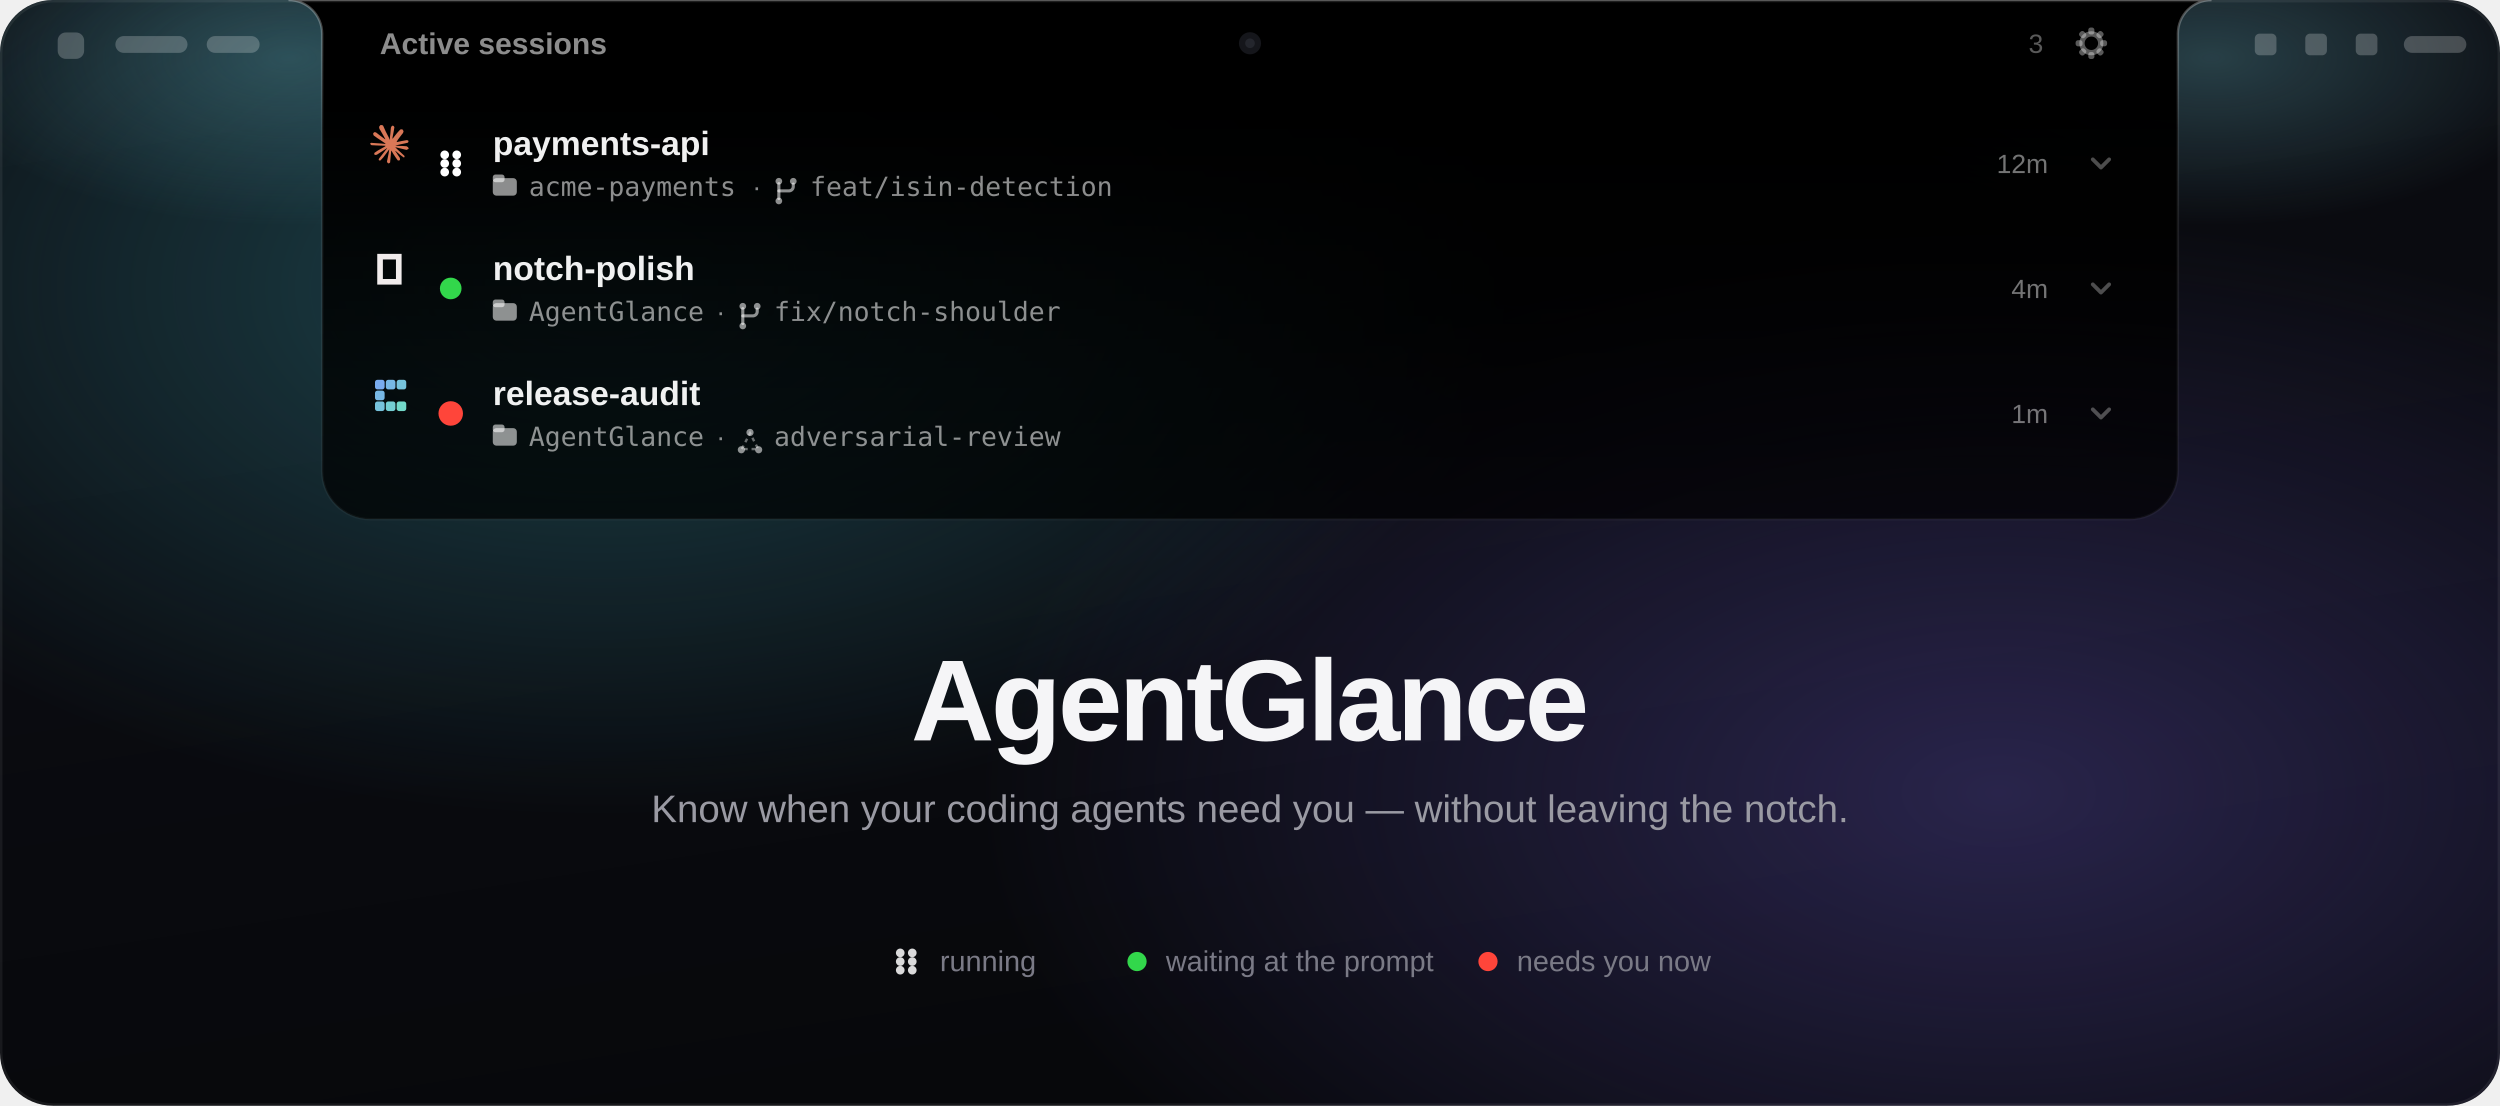
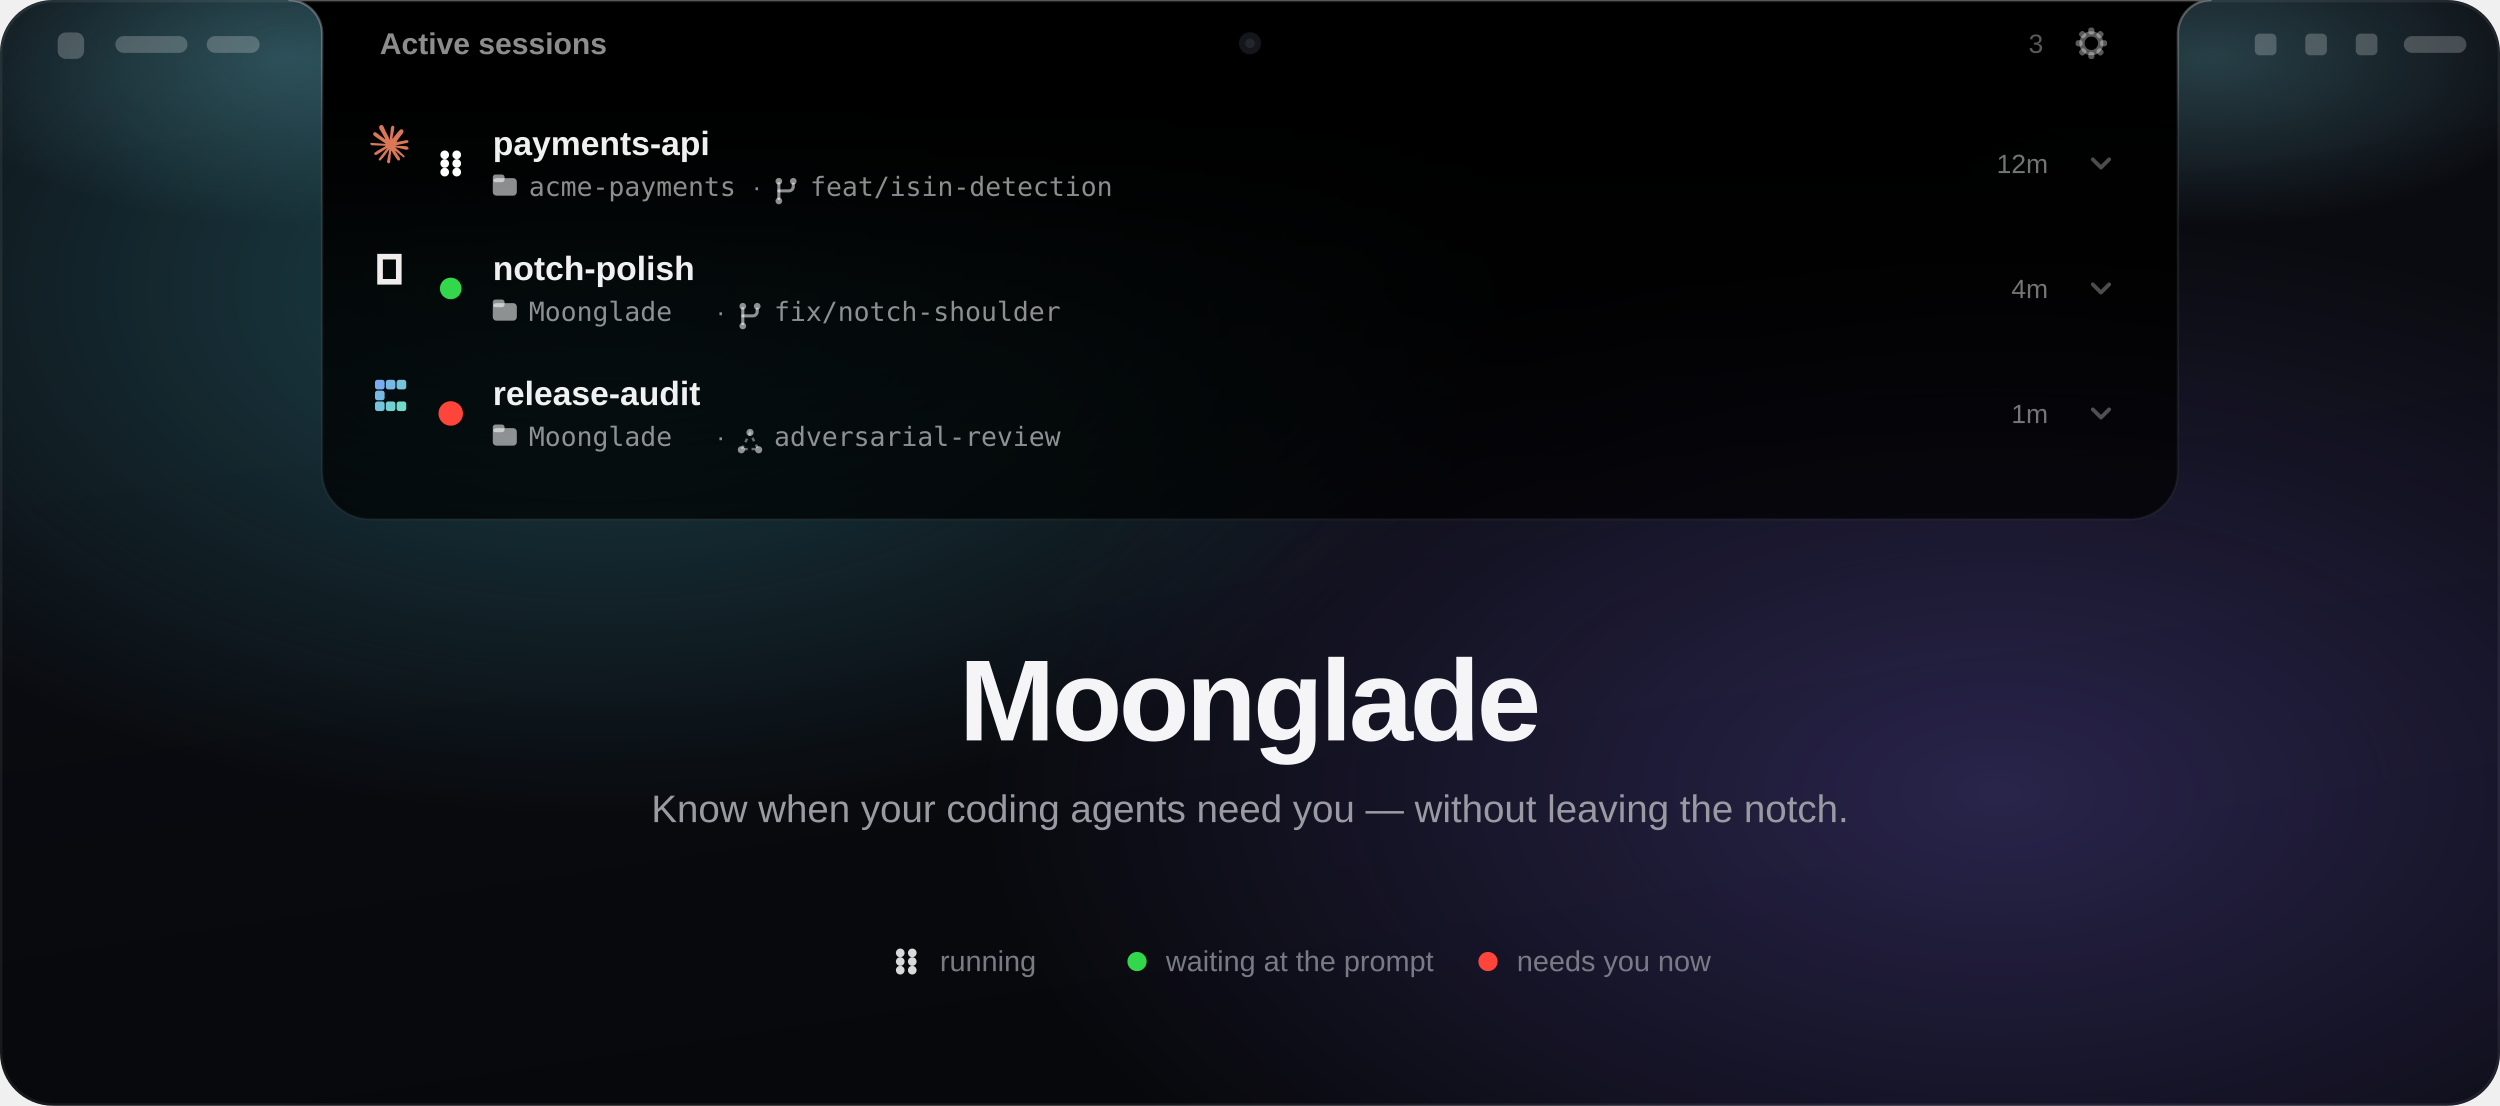
- <svg xmlns="http://www.w3.org/2000/svg" width="1040" height="460" viewBox="0 0 1040 460" role="img" aria-label="AgentGlance — the expanded notch panel listing three live coding agent sessions">
+ <svg xmlns="http://www.w3.org/2000/svg" width="1040" height="460" viewBox="0 0 1040 460" role="img" aria-label="Moonglade — the expanded notch panel listing three live coding agent sessions">
  <defs>
    <linearGradient id="ag-desk" x1="0" y1="0" x2="0.35" y2="1">
      <stop offset="0" stop-color="#0c0d12" />
      <stop offset="0.55" stop-color="#0a0b10" />
      <stop offset="1" stop-color="#07080b" />
    </linearGradient>
    <radialGradient id="ag-aurora1" cx="0.5" cy="0.5" r="0.5">
      <stop offset="0" stop-color="#2b6f7a" stop-opacity="0.55" />
      <stop offset="1" stop-color="#2b6f7a" stop-opacity="0" />
    </radialGradient>
    <radialGradient id="ag-aurora2" cx="0.5" cy="0.5" r="0.5">
      <stop offset="0" stop-color="#4a3f8a" stop-opacity="0.5" />
      <stop offset="1" stop-color="#4a3f8a" stop-opacity="0" />
    </radialGradient>
    <linearGradient id="ag-scrim" x1="0" y1="0" x2="0" y2="1">
      <stop offset="0" stop-color="#000000" stop-opacity="1" />
      <stop offset="0.19" stop-color="#000000" stop-opacity="1" />
      <stop offset="0.32" stop-color="#000000" stop-opacity="0.97" />
      <stop offset="0.50" stop-color="#000000" stop-opacity="0.91" />
      <stop offset="0.72" stop-color="#000000" stop-opacity="0.85" />
      <stop offset="1" stop-color="#000000" stop-opacity="0.80" />
    </linearGradient>
    <linearGradient id="ag-rim" x1="0" y1="0" x2="0" y2="1">
      <stop offset="0" stop-color="#ffffff" stop-opacity="0.30" />
      <stop offset="0.25" stop-color="#ffffff" stop-opacity="0.10" />
      <stop offset="1" stop-color="#ffffff" stop-opacity="0.04" />
    </linearGradient>
    <radialGradient id="ag-shoulderLight" cx="0.5" cy="0.5" r="0.5">
      <stop offset="0" stop-color="#69b6c4" stop-opacity="0.30" />
      <stop offset="1" stop-color="#69b6c4" stop-opacity="0" />
    </radialGradient>
    <filter id="ag-frost" x="-25%" y="-25%" width="150%" height="150%">
      <feGaussianBlur stdDeviation="16" />
    </filter>
    <path id="ag-panel" d="M120 0 C127.73 0 134 6.27 134 14 L134 196 C134 207.05 142.95 216 154 216 L886 216 C897.05 216 906 207.05 906 196 L906 14 C906 6.27 912.27 0 920 0 Z" />
    <clipPath id="ag-panelClip">
      <use href="#ag-panel" />
    </clipPath>
    <clipPath id="ag-screenClip">
      <rect x="0" y="0" width="1040" height="460" rx="22" />
    </clipPath>
  </defs>
  <g clip-path="url(#ag-screenClip)">
    <rect width="1040" height="460" fill="url(#ag-desk)" />
    <g id="ag-blobs">
      <ellipse cx="250" cy="120" rx="380" ry="220" fill="url(#ag-aurora1)" />
      <ellipse cx="830" cy="330" rx="420" ry="240" fill="url(#ag-aurora2)" />
    </g>
    <ellipse cx="120" cy="24" rx="150" ry="70" fill="url(#ag-shoulderLight)" />
    <ellipse cx="920" cy="24" rx="150" ry="70" fill="url(#ag-shoulderLight)" />
    <g fill="#ffffff" fill-opacity="0.22">
      <rect x="24" y="13.5" width="11" height="11" rx="3.4" />
      <rect x="48" y="15" width="30" height="7" rx="3.5" />
      <rect x="86" y="15" width="22" height="7" rx="3.5" />
      <rect x="938" y="14" width="9" height="9" rx="2" />
      <rect x="959" y="14" width="9" height="9" rx="2" />
      <rect x="980" y="14" width="9" height="9" rx="2" />
      <rect x="1000" y="15" width="26" height="7" rx="3.5" />
    </g>
    <g clip-path="url(#ag-panelClip)">
      <use href="#ag-blobs" filter="url(#ag-frost)" />
      <rect x="120" y="0" width="800" height="216" fill="url(#ag-scrim)" />
    </g>
    <use href="#ag-panel" fill="none" stroke="url(#ag-rim)" stroke-width="1" />
    <circle cx="520" cy="18" r="4.6" fill="#15161b" />
    <circle cx="520" cy="18" r="2" fill="#24262d" />
    <text x="158" y="22.5" font-family="-apple-system,'SF Pro Text','Helvetica Neue',Arial,sans-serif" font-size="12.5" font-weight="600" fill="#ffffff" fill-opacity="0.55">Active sessions</text>
    <text x="850" y="22" text-anchor="end" font-family="-apple-system,'SF Pro Rounded','SF Pro Text',Arial,sans-serif" font-size="11" font-weight="500" fill="#ffffff" fill-opacity="0.35">3</text>
    <g transform="translate(870 18)" fill="#ffffff" fill-opacity="0.35">
      <circle r="3.9" fill="none" stroke="#ffffff" stroke-opacity="0.35" stroke-width="2.2" />
      <rect x="-1.28" y="-6.55" width="2.55" height="2.9" rx="1" transform="rotate(0)" />
      <rect x="-1.28" y="-6.55" width="2.55" height="2.9" rx="1" transform="rotate(45)" />
      <rect x="-1.28" y="-6.55" width="2.55" height="2.9" rx="1" transform="rotate(90)" />
      <rect x="-1.28" y="-6.55" width="2.55" height="2.9" rx="1" transform="rotate(135)" />
      <rect x="-1.28" y="-6.55" width="2.55" height="2.9" rx="1" transform="rotate(180)" />
      <rect x="-1.28" y="-6.55" width="2.55" height="2.9" rx="1" transform="rotate(225)" />
      <rect x="-1.28" y="-6.55" width="2.55" height="2.9" rx="1" transform="rotate(270)" />
      <rect x="-1.28" y="-6.55" width="2.55" height="2.9" rx="1" transform="rotate(315)" />
    </g>
    <g transform="translate(154 52)">
      <g transform="scale(0.6667)" fill="#D97757">
        <path d="m4.714 15.956 4.717-2.647.079-.231-.079-.128h-.231l-.789-.049-2.696-.073-2.337-.097-2.265-.121-.571-.121-.534-.704.055-.352.48-.322.686.061 1.518.103 2.277.158 1.651.097 2.447.255h.389l.055-.158-.134-.097-.103-.097L6.973 9.836l-2.55-1.688-1.336-.971-.723-.492-.364-.461-.158-1.008.656-.723.88.061.225.061.892.686 1.906 1.475 2.489 1.834.364.303.146-.103.018-.073-.164-.273-1.354-2.447-1.445-2.489-.643-1.032-.17-.619c-.061-.255-.103-.467-.103-.729L6.287.134 6.7 0l.996.134.419.364.619 1.415 1.002 2.228 1.554 3.03.455.898.243.832.091.255h.158v-.146l.128-1.706.237-2.095.231-2.696.079-.759.376-.911.747-.492.583.279.48.686-.067.443-.285 1.852-.559 2.902-.364 1.943h.212l.243-.243.984-1.305 1.651-2.064.729-.82.85-.905.546-.431h1.032l.759 1.129-.34 1.166-1.062 1.348-.88 1.141-1.263 1.7-.789 1.36.073.109.188-.018 2.853-.607 1.542-.279 1.84-.316.832.389.091.395-.328.807-1.967.486-2.307.461-3.436.814-.043.03.049.061 1.548.146.662.036h1.621l3.018.225.789.522.474.638-.079.486-1.214.619-1.639-.389-3.825-.911-1.311-.328h-.182v.109l1.093 1.069 2.003 1.809 2.507 2.331.128.577-.322.455-.34-.049-2.204-1.657-.85-.747-1.925-1.621h-.128v.17l.443.65 2.344 3.521.121 1.081-.17.352-.607.212-.668-.121-1.372-1.925L14.38 17.959l-1.141-1.943-.14.079-.674 7.255-.316.37-.729.279-.607-.461-.322-.747.322-1.475.389-1.925.316-1.53.285-1.9.17-.631-.012-.043-.14.018-1.433 1.967-2.18 2.945-1.724 1.846-.413.164-.716-.37.067-.662.401-.589 2.386-3.036 1.439-1.882.929-1.087-.006-.158h-.055l-6.338 4.116-1.129.146-.486-.455.061-.747.231-.243 1.906-1.311Z" />
      </g>
    </g>
    <g fill="#ffffff">
      <circle cx="185" cy="64.4" r="1.8">
        <animate attributeName="opacity" calcMode="discrete" values="1;0;0;0;0;1;1;1;1;1" dur="0.8s" repeatCount="indefinite" />
      </circle>
      <circle cx="185" cy="68" r="1.8">
        <animate attributeName="opacity" calcMode="discrete" values="0;0;0;0;1;1;1;1;1;0" dur="0.8s" repeatCount="indefinite" />
      </circle>
      <circle cx="185" cy="71.6" r="1.8">
        <animate attributeName="opacity" calcMode="discrete" values="0;0;1;1;1;1;1;1;0;0" dur="0.8s" repeatCount="indefinite" />
      </circle>
      <circle cx="190" cy="64.4" r="1.8">
        <animate attributeName="opacity" calcMode="discrete" values="1;1;1;0;0;0;0;1;1;1" dur="0.8s" repeatCount="indefinite" />
      </circle>
      <circle cx="190" cy="68" r="1.8">
        <animate attributeName="opacity" calcMode="discrete" values="1;1;1;1;0;0;0;0;0;1" dur="0.8s" repeatCount="indefinite" />
      </circle>
      <circle cx="190" cy="71.6" r="1.8">
        <animate attributeName="opacity" calcMode="discrete" values="1;1;1;1;1;1;0;0;0;0" dur="0.8s" repeatCount="indefinite" />
      </circle>
    </g>
    <text x="205" y="64.5" font-family="-apple-system,'SF Pro Rounded','SF Pro Text',Arial,sans-serif" font-size="14" font-weight="600" fill="#ffffff" fill-opacity="0.94">payments-api</text>
    <g fill="#ffffff" fill-opacity="0.55">
      <g transform="translate(205 72)">
        <rect x="0" y="0.6" width="4.9" height="3.2" rx="1.1" />
        <rect x="0" y="2.1" width="10" height="7.3" rx="1.5" />
      </g>
      <text x="220" y="81.5" font-family="'SF Mono',ui-monospace,Menlo,monospace" font-size="11">acme-payments</text>
      <text x="313" y="81.5" font-family="-apple-system,Arial,sans-serif" font-size="11">·</text>
      <g transform="translate(322 74)" stroke="#ffffff" stroke-opacity="0.55" stroke-width="1.3" fill="none" stroke-linecap="round">
        <path d="M2 8.6 V2.4" />
        <path d="M2 5.4 h4.2 a1.8 1.8 0 0 0 1.8 -1.8 V2.6" />
        <circle cx="2" cy="1.4" r="1.4" fill="#ffffff" fill-opacity="0.55" stroke="none" />
        <circle cx="8" cy="1.4" r="1.4" fill="#ffffff" fill-opacity="0.55" stroke="none" />
        <circle cx="2" cy="9.6" r="1.4" fill="#ffffff" fill-opacity="0.55" stroke="none" />
      </g>
      <text x="337" y="81.5" font-family="'SF Mono',ui-monospace,Menlo,monospace" font-size="11">feat/isin-detection</text>
    </g>
    <text x="852" y="72" text-anchor="end" font-family="-apple-system,'SF Pro Rounded',Arial,sans-serif" font-size="11" font-weight="500" fill="#ffffff" fill-opacity="0.45">12m</text>
    <g transform="translate(874 68)" fill="none" stroke="#ffffff" stroke-opacity="0.3" stroke-width="1.6" stroke-linecap="round" stroke-linejoin="round">
      <path d="M-3.4 -1.7 L0 1.7 L3.4 -1.7" />
    </g>
    <g transform="translate(154 104)">
      <g transform="scale(0.05333)" fill="#F1ECEC">
        <path d="M245 30H55V270H245V30ZM99 74V226H201V74H99Z" fill-rule="evenodd" />
      </g>
    </g>
    <circle cx="187.5" cy="120" r="4.5" fill="#32d74b" />
    <text x="205" y="116.5" font-family="-apple-system,'SF Pro Rounded','SF Pro Text',Arial,sans-serif" font-size="14" font-weight="600" fill="#ffffff" fill-opacity="0.94">notch-polish</text>
    <g fill="#ffffff" fill-opacity="0.55">
      <g transform="translate(205 124)">
        <rect x="0" y="0.6" width="4.9" height="3.2" rx="1.1" />
        <rect x="0" y="2.1" width="10" height="7.3" rx="1.5" />
      </g>
-       <text x="220" y="133.5" font-family="'SF Mono',ui-monospace,Menlo,monospace" font-size="11">AgentGlance</text>
+       <text x="220" y="133.5" font-family="'SF Mono',ui-monospace,Menlo,monospace" font-size="11">Moonglade</text>
      <text x="298" y="133.5" font-family="-apple-system,Arial,sans-serif" font-size="11">·</text>
      <g transform="translate(307 126)" stroke="#ffffff" stroke-opacity="0.55" stroke-width="1.3" fill="none" stroke-linecap="round">
        <path d="M2 8.6 V2.4" />
        <path d="M2 5.4 h4.2 a1.8 1.8 0 0 0 1.8 -1.8 V2.6" />
        <circle cx="2" cy="1.4" r="1.4" fill="#ffffff" fill-opacity="0.55" stroke="none" />
        <circle cx="8" cy="1.4" r="1.4" fill="#ffffff" fill-opacity="0.55" stroke="none" />
        <circle cx="2" cy="9.6" r="1.4" fill="#ffffff" fill-opacity="0.55" stroke="none" />
      </g>
      <text x="322" y="133.5" font-family="'SF Mono',ui-monospace,Menlo,monospace" font-size="11">fix/notch-shoulder</text>
    </g>
    <text x="852" y="124" text-anchor="end" font-family="-apple-system,'SF Pro Rounded',Arial,sans-serif" font-size="11" font-weight="500" fill="#ffffff" fill-opacity="0.45">4m</text>
    <g transform="translate(874 120)" fill="none" stroke="#ffffff" stroke-opacity="0.3" stroke-width="1.6" stroke-linecap="round" stroke-linejoin="round">
      <path d="M-3.4 -1.7 L0 1.7 L3.4 -1.7" />
    </g>
    <g transform="translate(154 156)">
      <g transform="scale(0.5)">
        <rect x="4" y="4" width="8" height="8" rx="2" fill="#79ACEF" />
        <rect x="13" y="4" width="8" height="8" rx="2" fill="#77B8E5" />
        <rect x="22" y="4" width="8" height="8" rx="2" fill="#76C3DC" />
        <rect x="4" y="13" width="8" height="8" rx="2" fill="#77B8E5" />
        <rect x="4" y="22" width="8" height="8" rx="2" fill="#76C3DC" />
        <rect x="13" y="22" width="8" height="8" rx="2" fill="#74CFD3" />
        <rect x="22" y="22" width="8" height="8" rx="2" fill="#73DACA" />
      </g>
    </g>
    <circle cx="187.5" cy="172" r="4.5" fill="#ff453a">
      <animate attributeName="opacity" values="1;0.4;1" dur="1.8s" repeatCount="indefinite" />
    </circle>
    <circle cx="187.5" cy="172" r="4.5" fill="none" stroke="#ff453a" stroke-width="1.2">
      <animate attributeName="r" values="4.5;12" dur="1.8s" repeatCount="indefinite" />
      <animate attributeName="opacity" values="0.65;0" dur="1.8s" repeatCount="indefinite" />
    </circle>
    <text x="205" y="168.5" font-family="-apple-system,'SF Pro Rounded','SF Pro Text',Arial,sans-serif" font-size="14" font-weight="600" fill="#ffffff" fill-opacity="0.94">release-audit</text>
    <g fill="#ffffff" fill-opacity="0.55">
      <g transform="translate(205 176)">
        <rect x="0" y="0.6" width="4.9" height="3.2" rx="1.1" />
        <rect x="0" y="2.1" width="10" height="7.3" rx="1.5" />
      </g>
-       <text x="220" y="185.5" font-family="'SF Mono',ui-monospace,Menlo,monospace" font-size="11">AgentGlance</text>
+       <text x="220" y="185.5" font-family="'SF Mono',ui-monospace,Menlo,monospace" font-size="11">Moonglade</text>
      <text x="298" y="185.5" font-family="-apple-system,Arial,sans-serif" font-size="11">·</text>
      <g transform="translate(307 178)">
        <path d="M1.6 8.8 L5 2.2 L8.4 8.8 Z" fill="none" stroke="#ffffff" stroke-opacity="0.4" stroke-width="1" stroke-dasharray="1.6 1.6" />
        <circle cx="5" cy="1.9" r="1.5" fill="#ffffff" fill-opacity="0.55" />
        <circle cx="1.4" cy="9.1" r="1.5" fill="#ffffff" fill-opacity="0.55" />
        <circle cx="8.6" cy="9.1" r="1.5" fill="#ffffff" fill-opacity="0.55" />
      </g>
      <text x="322" y="185.5" font-family="'SF Mono',ui-monospace,Menlo,monospace" font-size="11">adversarial-review</text>
    </g>
    <text x="852" y="176" text-anchor="end" font-family="-apple-system,'SF Pro Rounded',Arial,sans-serif" font-size="11" font-weight="500" fill="#ffffff" fill-opacity="0.45">1m</text>
    <g transform="translate(874 172)" fill="none" stroke="#ffffff" stroke-opacity="0.3" stroke-width="1.6" stroke-linecap="round" stroke-linejoin="round">
      <path d="M-3.4 -1.7 L0 1.7 L3.4 -1.7" />
    </g>
-     <text x="520" y="308" text-anchor="middle" font-family="-apple-system,'SF Pro Display','Helvetica Neue',Arial,sans-serif" font-size="48" font-weight="700" letter-spacing="-1.4" fill="#f5f5f7">AgentGlance</text>
+     <text x="520" y="308" text-anchor="middle" font-family="-apple-system,'SF Pro Display','Helvetica Neue',Arial,sans-serif" font-size="48" font-weight="700" letter-spacing="-1.4" fill="#f5f5f7">Moonglade</text>
    <text x="520" y="342" text-anchor="middle" font-family="-apple-system,'SF Pro Text','Helvetica Neue',Arial,sans-serif" font-size="16" fill="#9a9aa3">Know when your coding agents need you — without leaving the notch.</text>
    <g font-family="-apple-system,'SF Pro Text','Helvetica Neue',Arial,sans-serif" font-size="12" fill="#7a7a86">
      <g fill="#ffffff" fill-opacity="0.85">
        <circle cx="374.5" cy="396.4" r="1.8">
          <animate attributeName="opacity" calcMode="discrete" values="1;0;0;0;0;1;1;1;1;1" dur="0.8s" repeatCount="indefinite" />
        </circle>
        <circle cx="374.5" cy="400" r="1.8">
          <animate attributeName="opacity" calcMode="discrete" values="0;0;0;0;1;1;1;1;1;0" dur="0.8s" repeatCount="indefinite" />
        </circle>
        <circle cx="374.5" cy="403.6" r="1.8">
          <animate attributeName="opacity" calcMode="discrete" values="0;0;1;1;1;1;1;1;0;0" dur="0.8s" repeatCount="indefinite" />
        </circle>
        <circle cx="379.5" cy="396.4" r="1.8">
          <animate attributeName="opacity" calcMode="discrete" values="1;1;1;0;0;0;0;1;1;1" dur="0.8s" repeatCount="indefinite" />
        </circle>
        <circle cx="379.5" cy="400" r="1.8">
          <animate attributeName="opacity" calcMode="discrete" values="1;1;1;1;0;0;0;0;0;1" dur="0.8s" repeatCount="indefinite" />
        </circle>
        <circle cx="379.5" cy="403.6" r="1.8">
          <animate attributeName="opacity" calcMode="discrete" values="1;1;1;1;1;1;0;0;0;0" dur="0.8s" repeatCount="indefinite" />
        </circle>
      </g>
      <text x="391" y="404">running</text>
      <circle cx="473" cy="400" r="4" fill="#32d74b" />
      <text x="485" y="404">waiting at the prompt</text>
      <circle cx="619" cy="400" r="4" fill="#ff453a" />
      <text x="631" y="404">needs you now</text>
    </g>
  </g>
  <rect x="0.5" y="0.5" width="1039" height="459" rx="22" fill="none" stroke="#ffffff" stroke-opacity="0.07" />
</svg>
